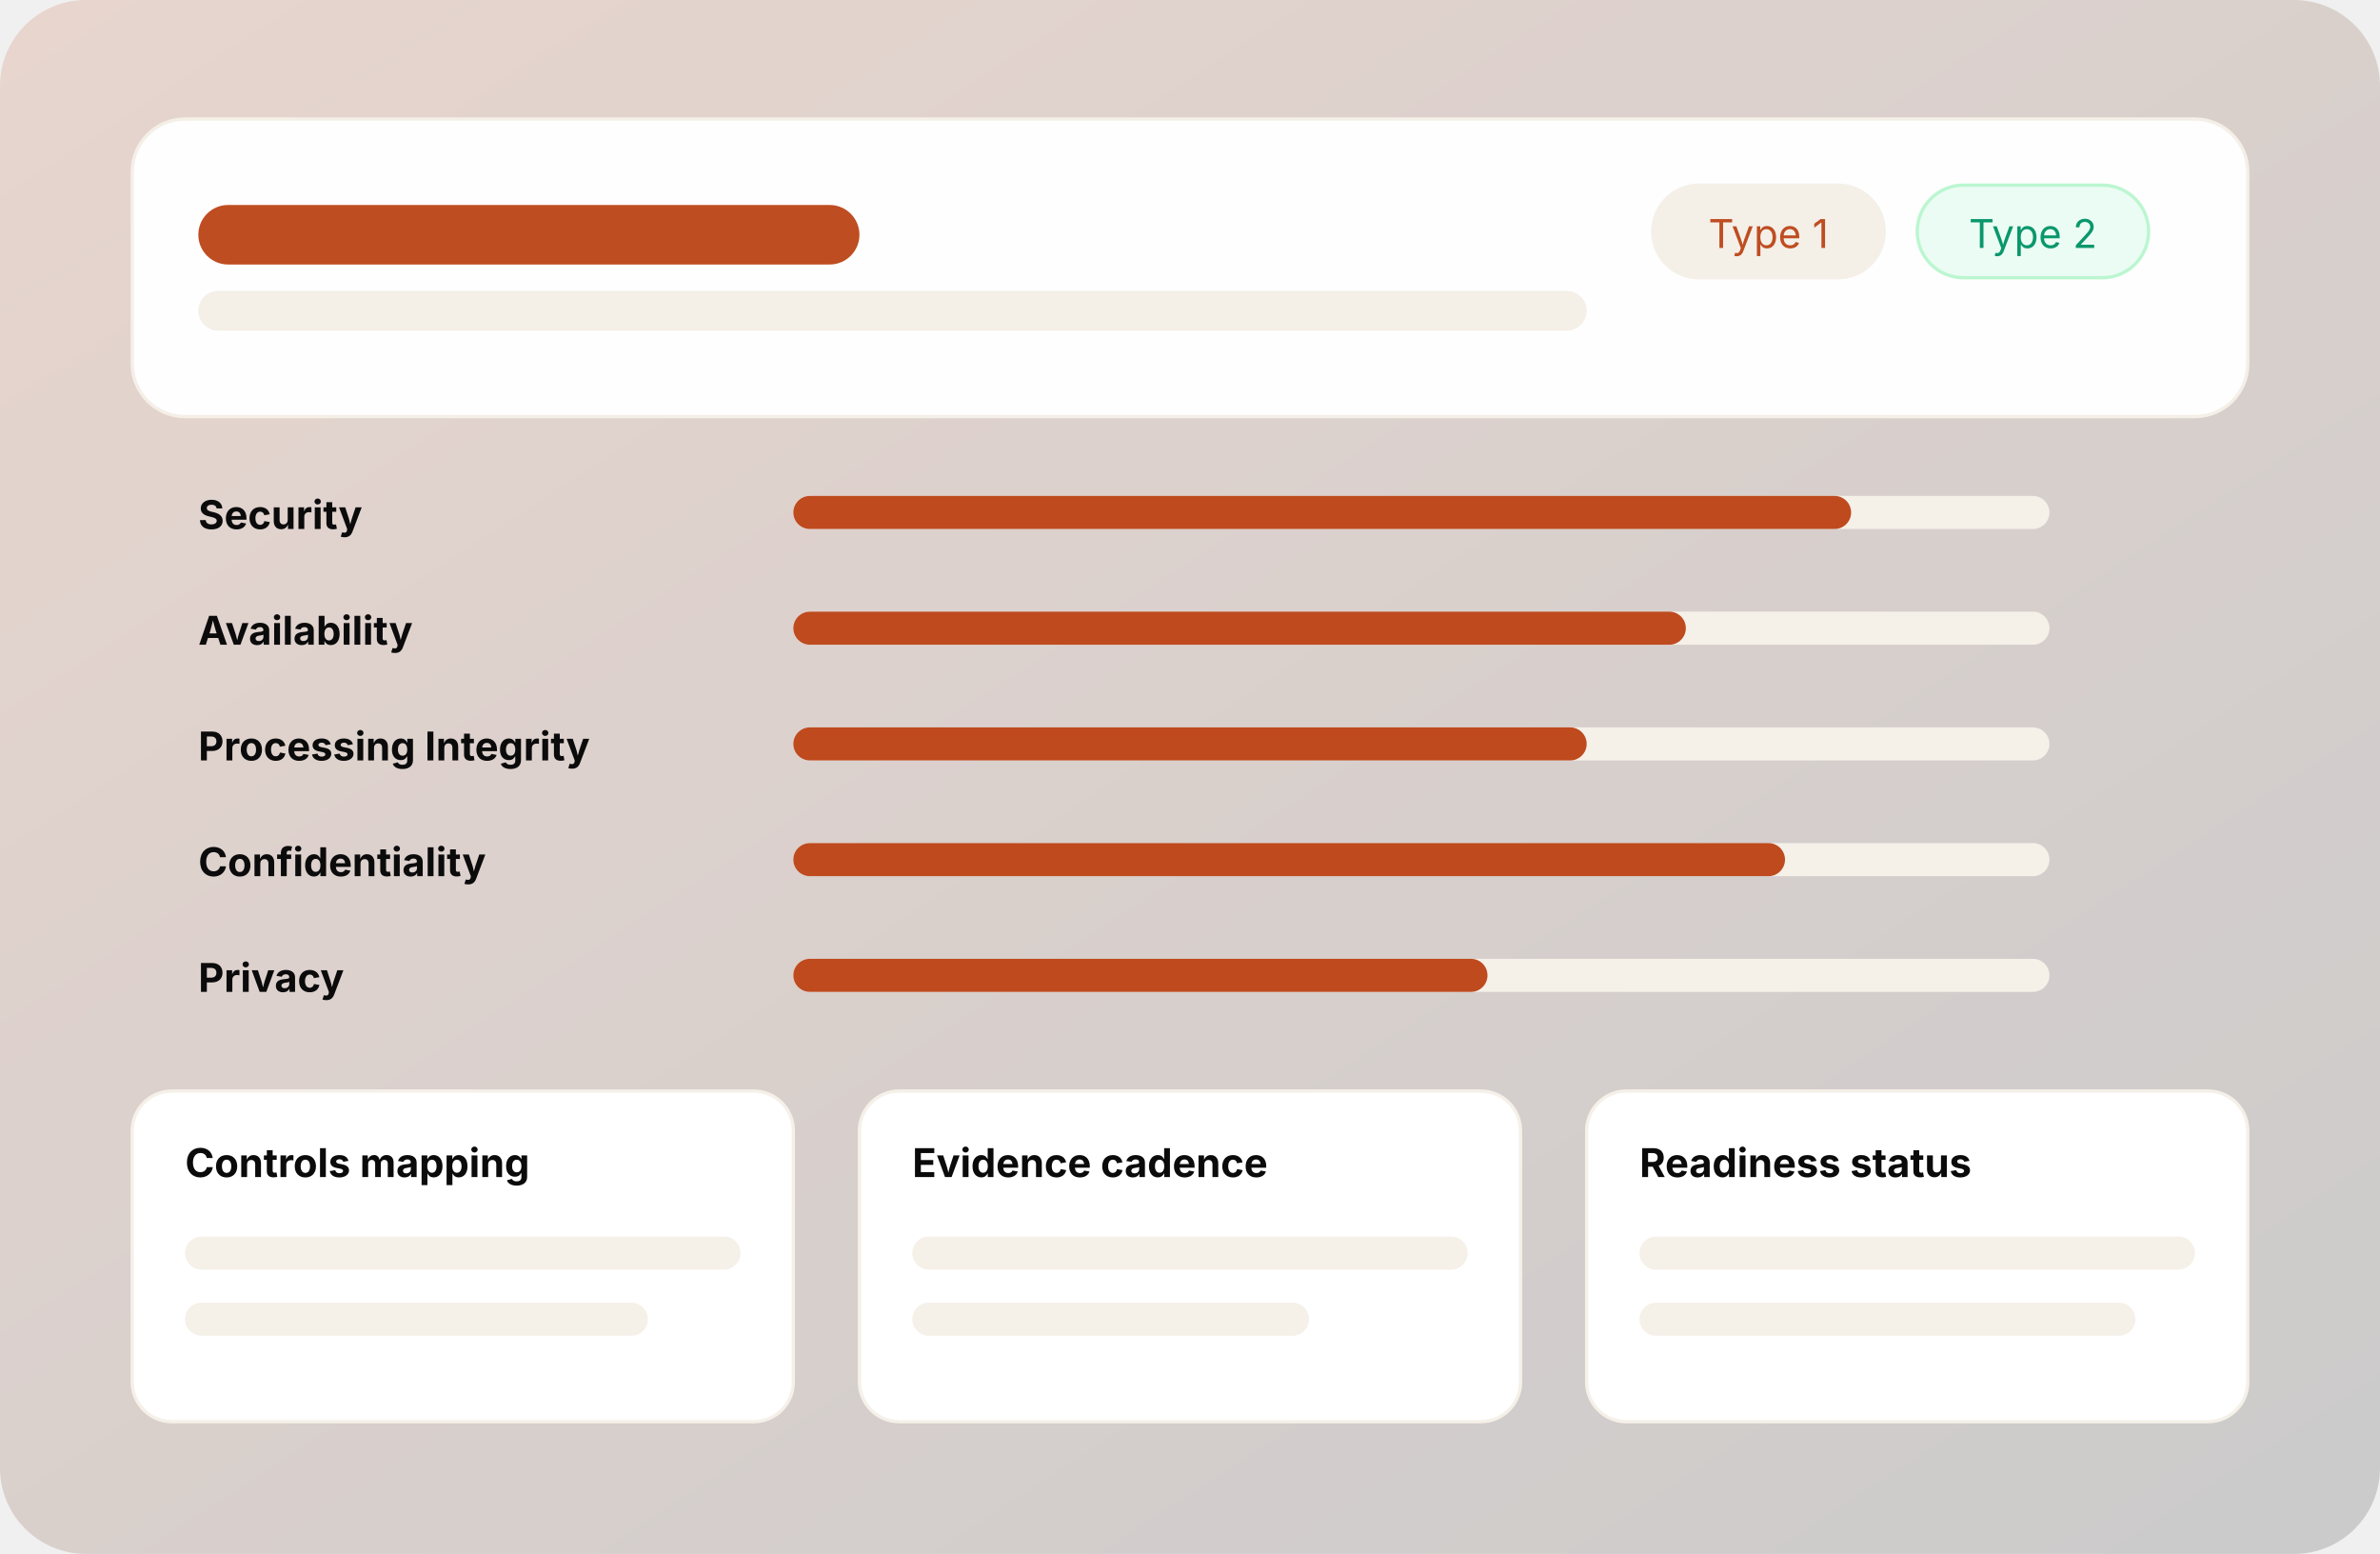
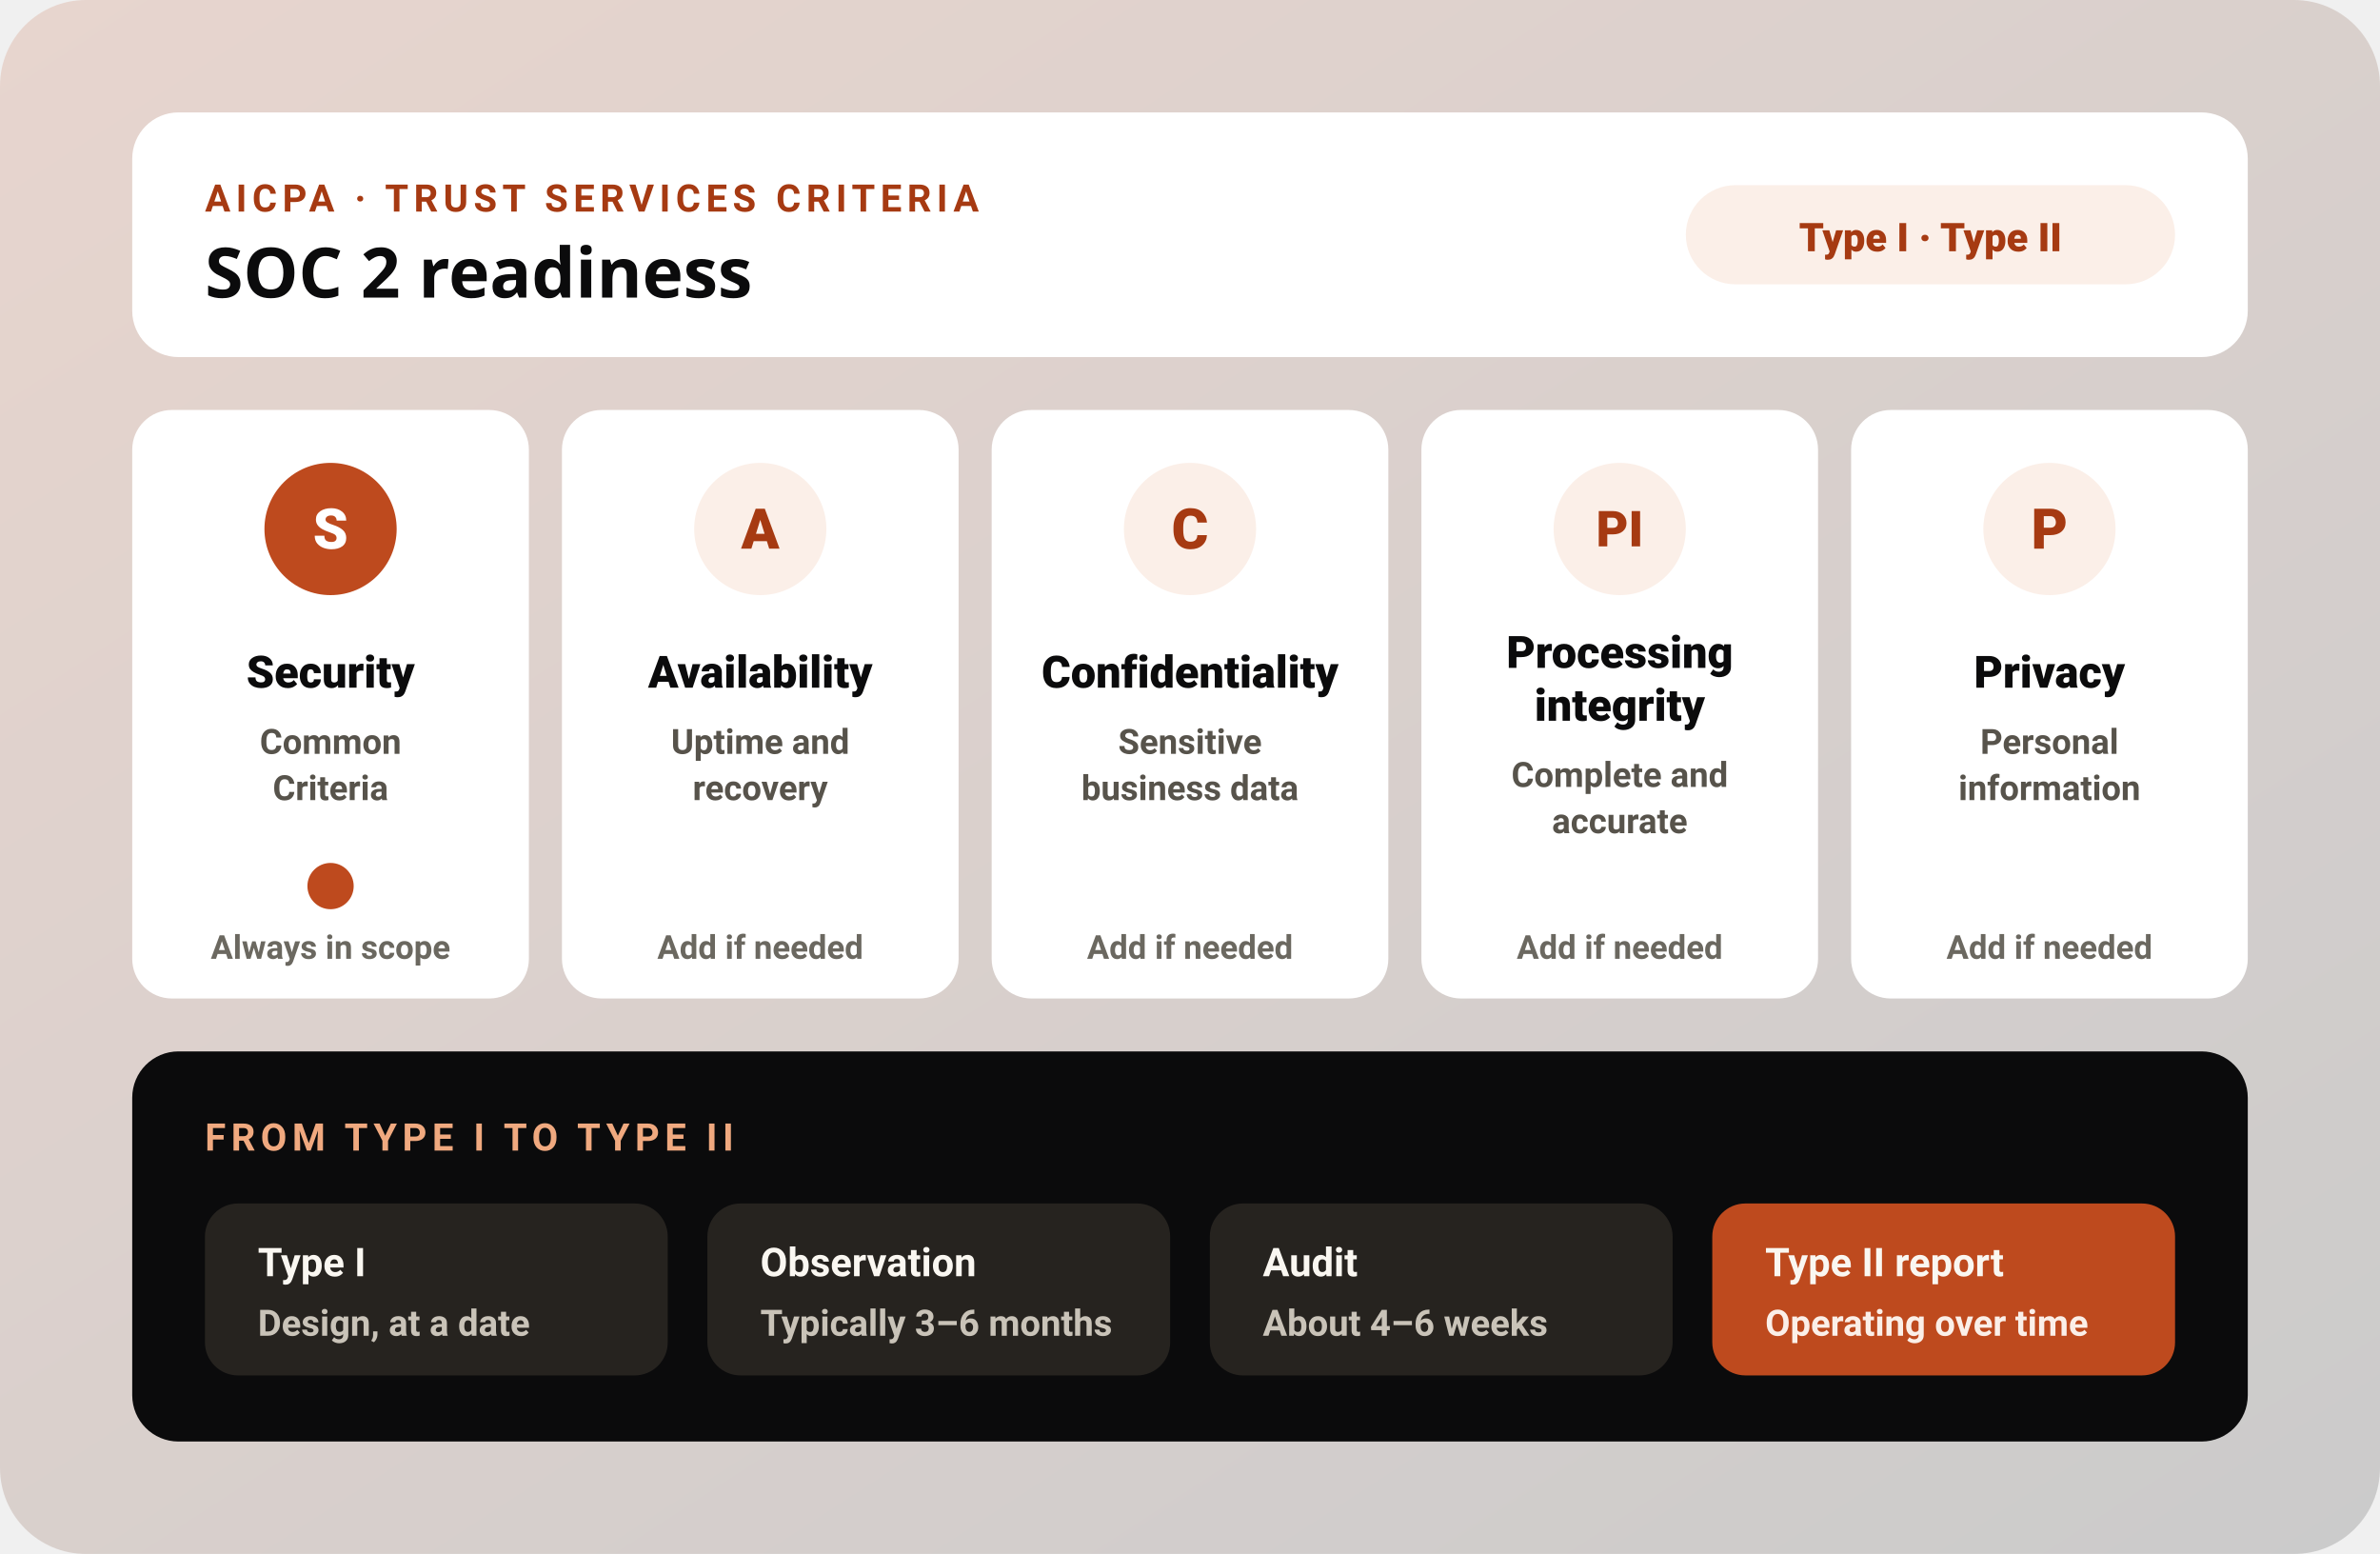
- <svg xmlns="http://www.w3.org/2000/svg" viewBox="0 0 720 470">
+ <svg xmlns="http://www.w3.org/2000/svg" viewBox="0 0 720 470" font-family="Manrope, system-ui, -apple-system, Segoe UI, Roboto, sans-serif">
  <defs>
    <linearGradient id="g" x1="0" y1="0" x2="1" y2="1">
      <stop offset="0" stop-color="#BE4A1E" stop-opacity=".16" />
      <stop offset="1" stop-color="#0B0B0C" stop-opacity=".16" />
    </linearGradient>
  </defs>
  <rect width="720" height="470" rx="26" fill="url(#g)" />
-   <g opacity=".98">
-     <rect x="40" y="36" width="640" height="90" rx="16" fill="#fff" stroke="#F5F0E8" />
-     <rect x="60" y="62" width="200" height="18" rx="9" fill="#BE4A1E" />
-     <rect x="60" y="88" width="420" height="12" rx="6" fill="#F5F0E8" />
-     <rect x="500" y="56" width="70" height="28" rx="14" fill="#F5F0E8" stroke="#F5F0E8" />
-     <text x="535" y="75" font-family="Inter, system-ui" font-size="12" text-anchor="middle" fill="#BE4A1E">Type 1</text>
-     <rect x="580" y="56" width="70" height="28" rx="14" fill="#ecfdf5" stroke="#bbf7d0" />
-     <text x="615" y="75" font-family="Inter, system-ui" font-size="12" text-anchor="middle" fill="#059669">Type 2</text>
+   <g transform="translate(40,34)">
+     <rect width="640" height="74" rx="14" fill="#fff" />
+     <text x="22" y="30" font-size="11.5" font-weight="700" fill="#A63A12" letter-spacing="1.6">AICPA · TRUST SERVICES CRITERIA</text>
+     <text x="22" y="56" font-family="Bricolage Grotesque, Manrope, system-ui, sans-serif" font-size="21" font-weight="700" fill="#0B0B0C">SOC 2 readiness</text>
+     <rect x="470" y="22" width="148" height="30" rx="15" fill="#FBEFE8" />
+     <text x="544" y="42" text-anchor="middle" font-size="12" font-weight="800" fill="#A63A12">Type I · Type II</text>
  </g>
-   <g font-family="Inter, system-ui" font-size="12" fill="#0B0B0C">
-     <g transform="translate(60,150)">
-       <text x="0" y="10" font-weight="700">Security</text>
-       <rect x="180" y="0" width="380" height="10" rx="5" fill="#F5F0E8" />
-       <rect x="180" y="0" width="320" height="10" rx="5" fill="#BE4A1E" />
+   <g text-anchor="middle">
+     <g transform="translate(40.0,124)">
+       <rect width="120.0" height="178" rx="12" fill="#fff" />
+       <circle cx="60" cy="36" r="20" fill="#BE4A1E" />
+       <text x="60" y="41.95" font-size="17" font-weight="800" fill="#fff">S</text>
+       <text x="60" y="84" font-size="13.5" font-weight="800" fill="#0B0B0C">Security</text>
+       <text x="60" y="104" font-size="10.5" font-weight="600" fill="#57534B">Common</text>
+       <text x="60" y="118" font-size="10.5" font-weight="600" fill="#57534B">Criteria</text>
+       <circle cx="60" cy="144" r="7" fill="#BE4A1E" />
+       <text x="60" y="166" font-size="10" font-weight="700" fill="#6B6860">Always in scope</text>
    </g>
-     <g transform="translate(60,185)">
-       <text x="0" y="10" font-weight="700">Availability</text>
-       <rect x="180" y="0" width="380" height="10" rx="5" fill="#F5F0E8" />
-       <rect x="180" y="0" width="270" height="10" rx="5" fill="#BE4A1E" />
+     <g transform="translate(170.0,124)">
+       <rect width="120.0" height="178" rx="12" fill="#fff" />
+       <circle cx="60" cy="36" r="20" fill="#FBEFE8" />
+       <text x="60" y="41.95" font-size="17" font-weight="800" fill="#A63A12">A</text>
+       <text x="60" y="84" font-size="13.5" font-weight="800" fill="#0B0B0C">Availability</text>
+       <text x="60" y="104" font-size="10.5" font-weight="600" fill="#57534B">Uptime and</text>
+       <text x="60" y="118" font-size="10.5" font-weight="600" fill="#57534B">recovery</text>
+       <text x="60" y="166" font-size="10" font-weight="700" fill="#6B6860">Add if needed</text>
    </g>
-     <g transform="translate(60,220)">
-       <text x="0" y="10" font-weight="700">Processing Integrity</text>
-       <rect x="180" y="0" width="380" height="10" rx="5" fill="#F5F0E8" />
-       <rect x="180" y="0" width="240" height="10" rx="5" fill="#BE4A1E" />
+     <g transform="translate(300.0,124)">
+       <rect width="120.0" height="178" rx="12" fill="#fff" />
+       <circle cx="60" cy="36" r="20" fill="#FBEFE8" />
+       <text x="60" y="41.95" font-size="17" font-weight="800" fill="#A63A12">C</text>
+       <text x="60" y="84" font-size="13.5" font-weight="800" fill="#0B0B0C">Confidentiality</text>
+       <text x="60" y="104" font-size="10.5" font-weight="600" fill="#57534B">Sensitive</text>
+       <text x="60" y="118" font-size="10.5" font-weight="600" fill="#57534B">business data</text>
+       <text x="60" y="166" font-size="10" font-weight="700" fill="#6B6860">Add if needed</text>
    </g>
-     <g transform="translate(60,255)">
-       <text x="0" y="10" font-weight="700">Confidentiality</text>
-       <rect x="180" y="0" width="380" height="10" rx="5" fill="#F5F0E8" />
-       <rect x="180" y="0" width="300" height="10" rx="5" fill="#BE4A1E" />
+     <g transform="translate(430.0,124)">
+       <rect width="120.0" height="178" rx="12" fill="#fff" />
+       <circle cx="60" cy="36" r="20" fill="#FBEFE8" />
+       <text x="60" y="41.25" font-size="15" font-weight="800" fill="#A63A12">PI</text>
+       <text x="60" y="78" font-size="13.5" font-weight="800" fill="#0B0B0C">Processing</text>
+       <text x="60" y="94" font-size="13.5" font-weight="800" fill="#0B0B0C">integrity</text>
+       <text x="60" y="114" font-size="10.5" font-weight="600" fill="#57534B">Complete and</text>
+       <text x="60" y="128" font-size="10.5" font-weight="600" fill="#57534B">accurate</text>
+       <text x="60" y="166" font-size="10" font-weight="700" fill="#6B6860">Add if needed</text>
    </g>
-     <g transform="translate(60,290)">
-       <text x="0" y="10" font-weight="700">Privacy</text>
-       <rect x="180" y="0" width="380" height="10" rx="5" fill="#F5F0E8" />
-       <rect x="180" y="0" width="210" height="10" rx="5" fill="#BE4A1E" />
+     <g transform="translate(560.0,124)">
+       <rect width="120.0" height="178" rx="12" fill="#fff" />
+       <circle cx="60" cy="36" r="20" fill="#FBEFE8" />
+       <text x="60" y="41.95" font-size="17" font-weight="800" fill="#A63A12">P</text>
+       <text x="60" y="84" font-size="13.5" font-weight="800" fill="#0B0B0C">Privacy</text>
+       <text x="60" y="104" font-size="10.5" font-weight="600" fill="#57534B">Personal</text>
+       <text x="60" y="118" font-size="10.5" font-weight="600" fill="#57534B">information</text>
+       <text x="60" y="166" font-size="10" font-weight="700" fill="#6B6860">Add if needed</text>
    </g>
  </g>
-   <g transform="translate(40,330)">
-     <rect width="200" height="100" rx="12" fill="#fff" stroke="#F5F0E8" />
-     <text x="16" y="26" font-family="Inter" font-size="12" font-weight="700" fill="#0B0B0C">Controls mapping</text>
-     <rect x="16" y="44" width="168" height="10" rx="5" fill="#F5F0E8" />
-     <rect x="16" y="64" width="140" height="10" rx="5" fill="#F5F0E8" />
-   </g>
-   <g transform="translate(260,330)">
-     <rect width="200" height="100" rx="12" fill="#fff" stroke="#F5F0E8" />
-     <text x="16" y="26" font-family="Inter" font-size="12" font-weight="700" fill="#0B0B0C">Evidence cadence</text>
-     <rect x="16" y="44" width="168" height="10" rx="5" fill="#F5F0E8" />
-     <rect x="16" y="64" width="120" height="10" rx="5" fill="#F5F0E8" />
-   </g>
-   <g transform="translate(480,330)">
-     <rect width="200" height="100" rx="12" fill="#fff" stroke="#F5F0E8" />
-     <text x="16" y="26" font-family="Inter" font-size="12" font-weight="700" fill="#0B0B0C">Readiness status</text>
-     <rect x="16" y="44" width="168" height="10" rx="5" fill="#F5F0E8" />
-     <rect x="16" y="64" width="150" height="10" rx="5" fill="#F5F0E8" />
+   <g transform="translate(40,318)">
+     <rect width="640" height="118" rx="14" fill="#0B0B0C" />
+     <text x="22" y="30" font-size="11.5" font-weight="700" fill="#F0A97F" letter-spacing="1.6">FROM TYPE I TO TYPE II</text>
+     <rect x="22.0" y="46" width="140.0" height="52" rx="10" fill="#26231F" />
+     <text x="38.0" y="68" font-size="12" font-weight="700" fill="#FAF7F1">Type I</text>
+     <text x="38.0" y="86" font-size="11" font-weight="600" fill="#C9C3B8">Design, at a date</text>
+     <rect x="174.0" y="46" width="140.0" height="52" rx="10" fill="#26231F" />
+     <text x="190.0" y="68" font-size="12" font-weight="700" fill="#FAF7F1">Observation</text>
+     <text x="190.0" y="86" font-size="11" font-weight="600" fill="#C9C3B8">Typically 3–6 months</text>
+     <rect x="326.0" y="46" width="140.0" height="52" rx="10" fill="#26231F" />
+     <text x="342.0" y="68" font-size="12" font-weight="700" fill="#FAF7F1">Audit</text>
+     <text x="342.0" y="86" font-size="11" font-weight="600" fill="#C9C3B8">About 4–6 weeks</text>
+     <rect x="478.0" y="46" width="140.0" height="52" rx="10" fill="#BE4A1E" />
+     <text x="494.0" y="68" font-size="12" font-weight="700" fill="#FAF7F1">Type II report</text>
+     <text x="494.0" y="86" font-size="11" font-weight="600" fill="#FBEFE8">Operating over time</text>
  </g>
</svg>
